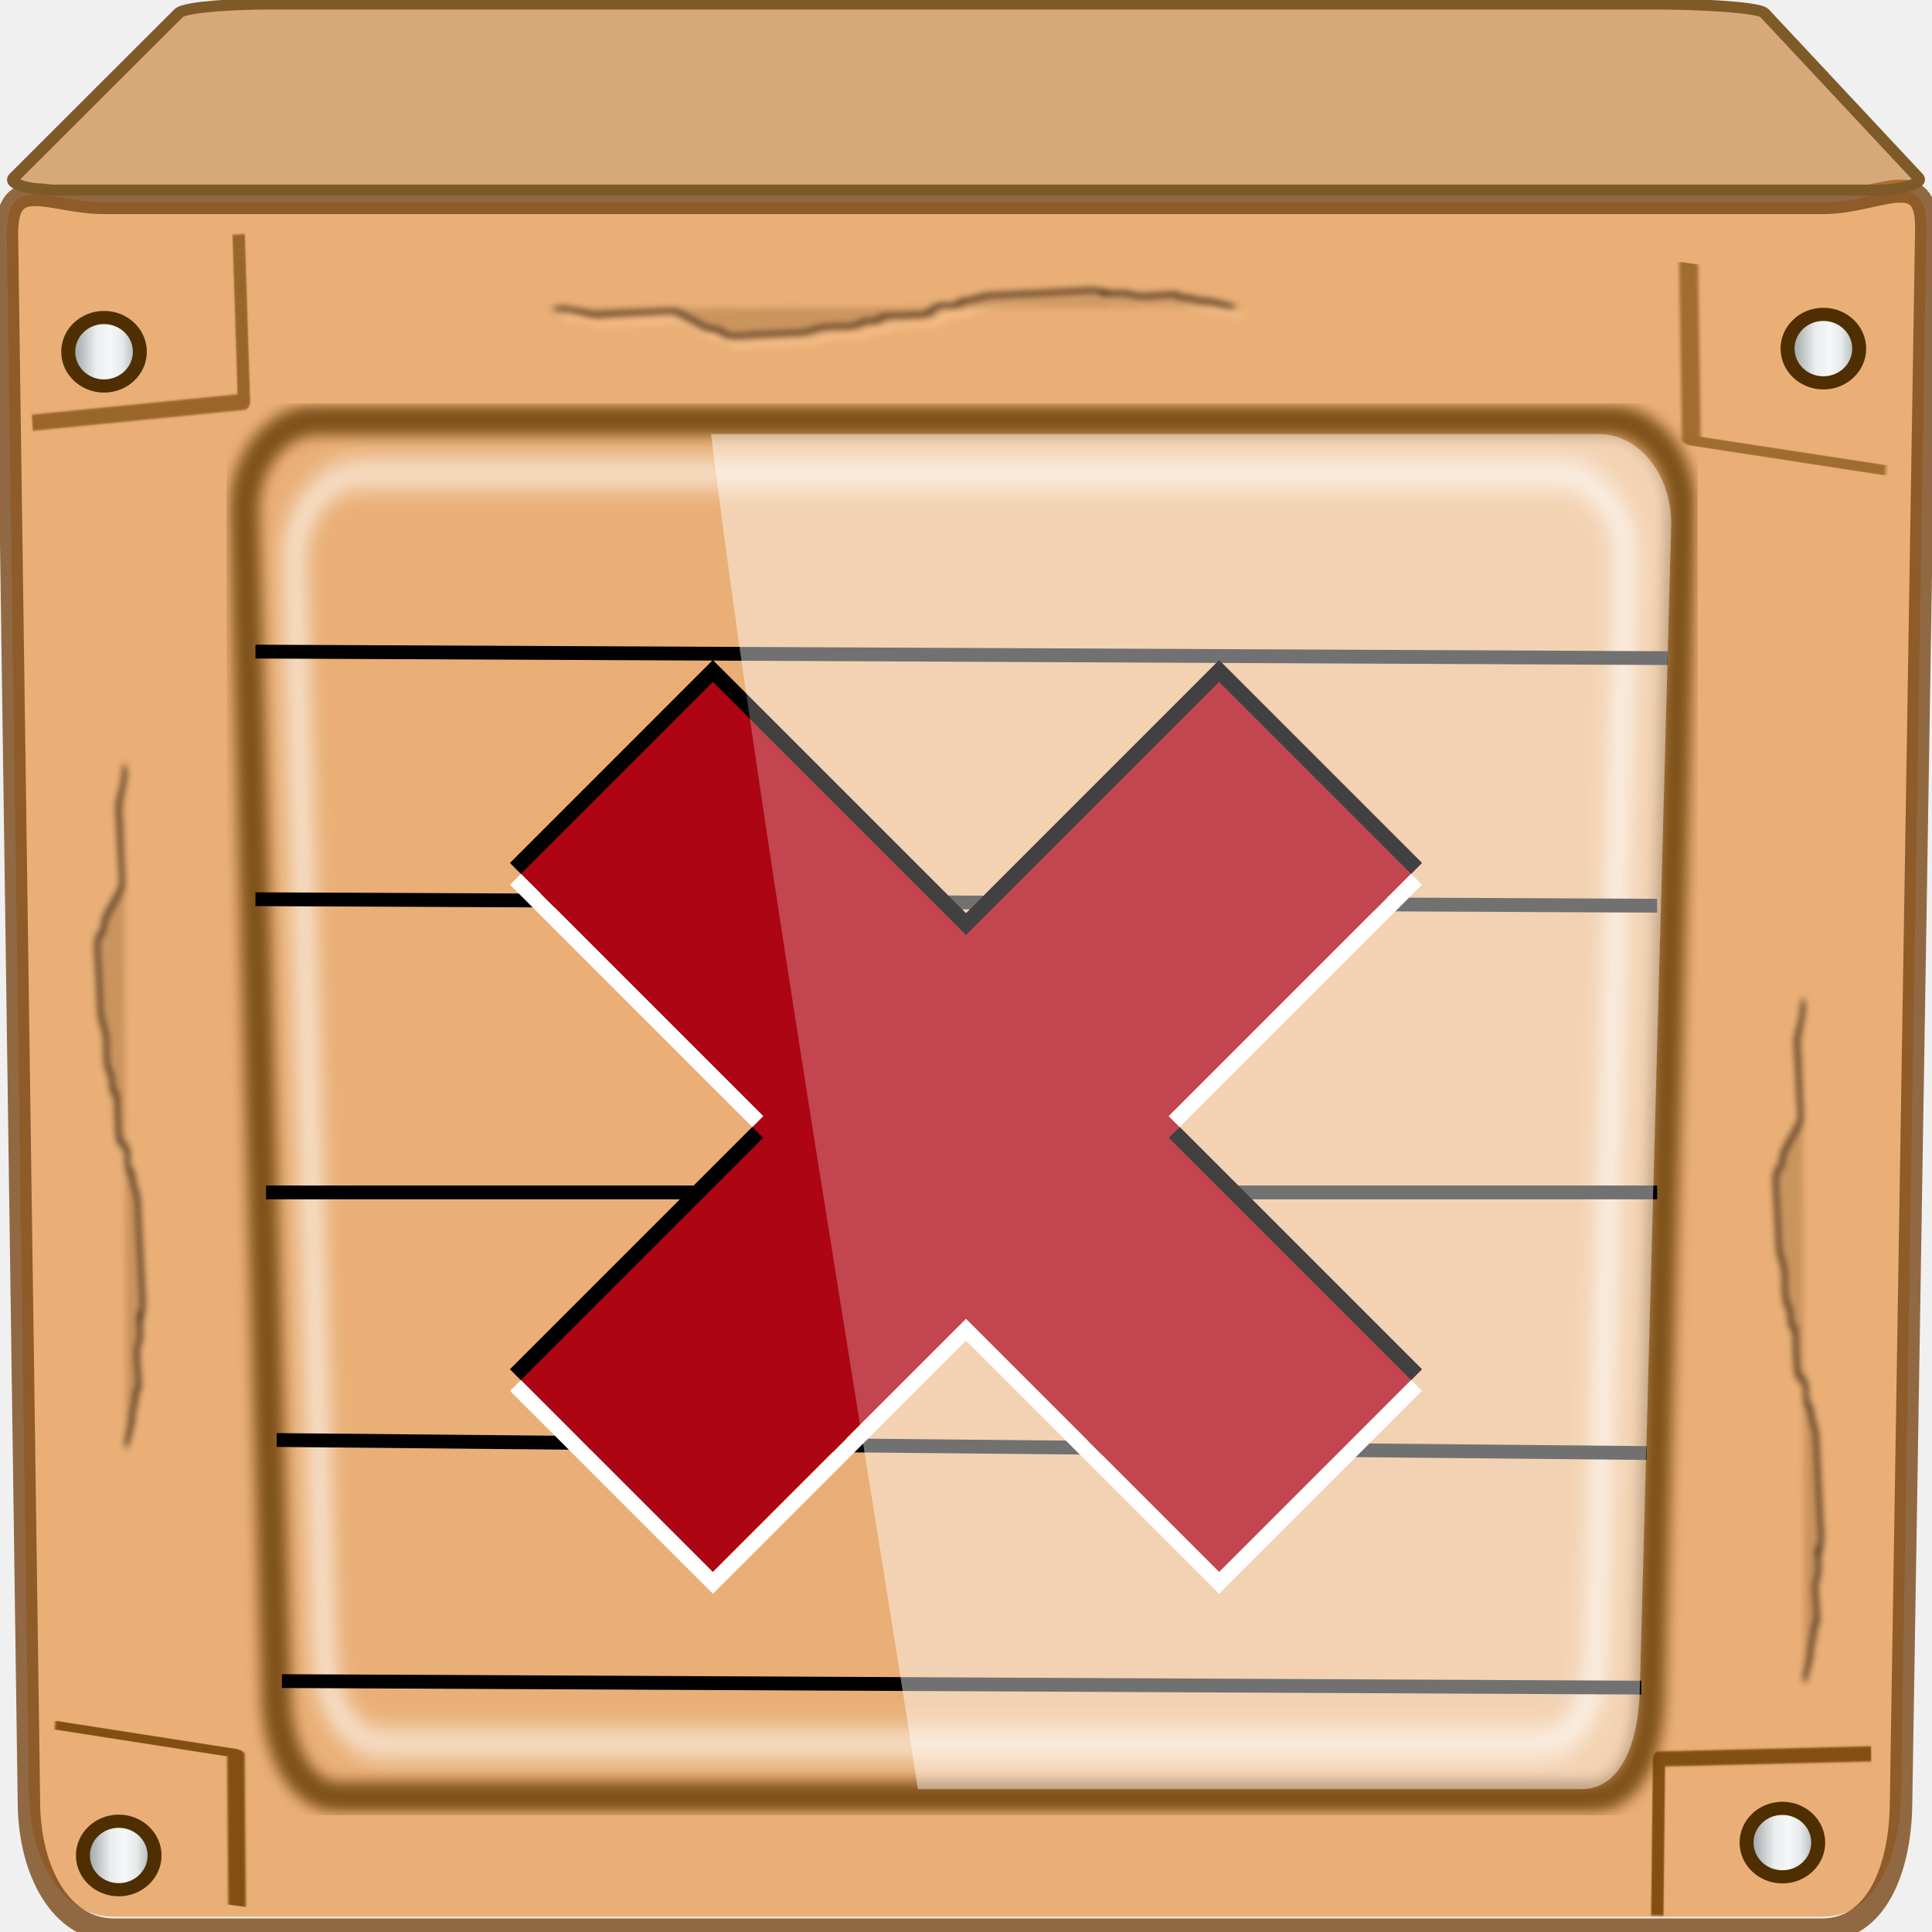
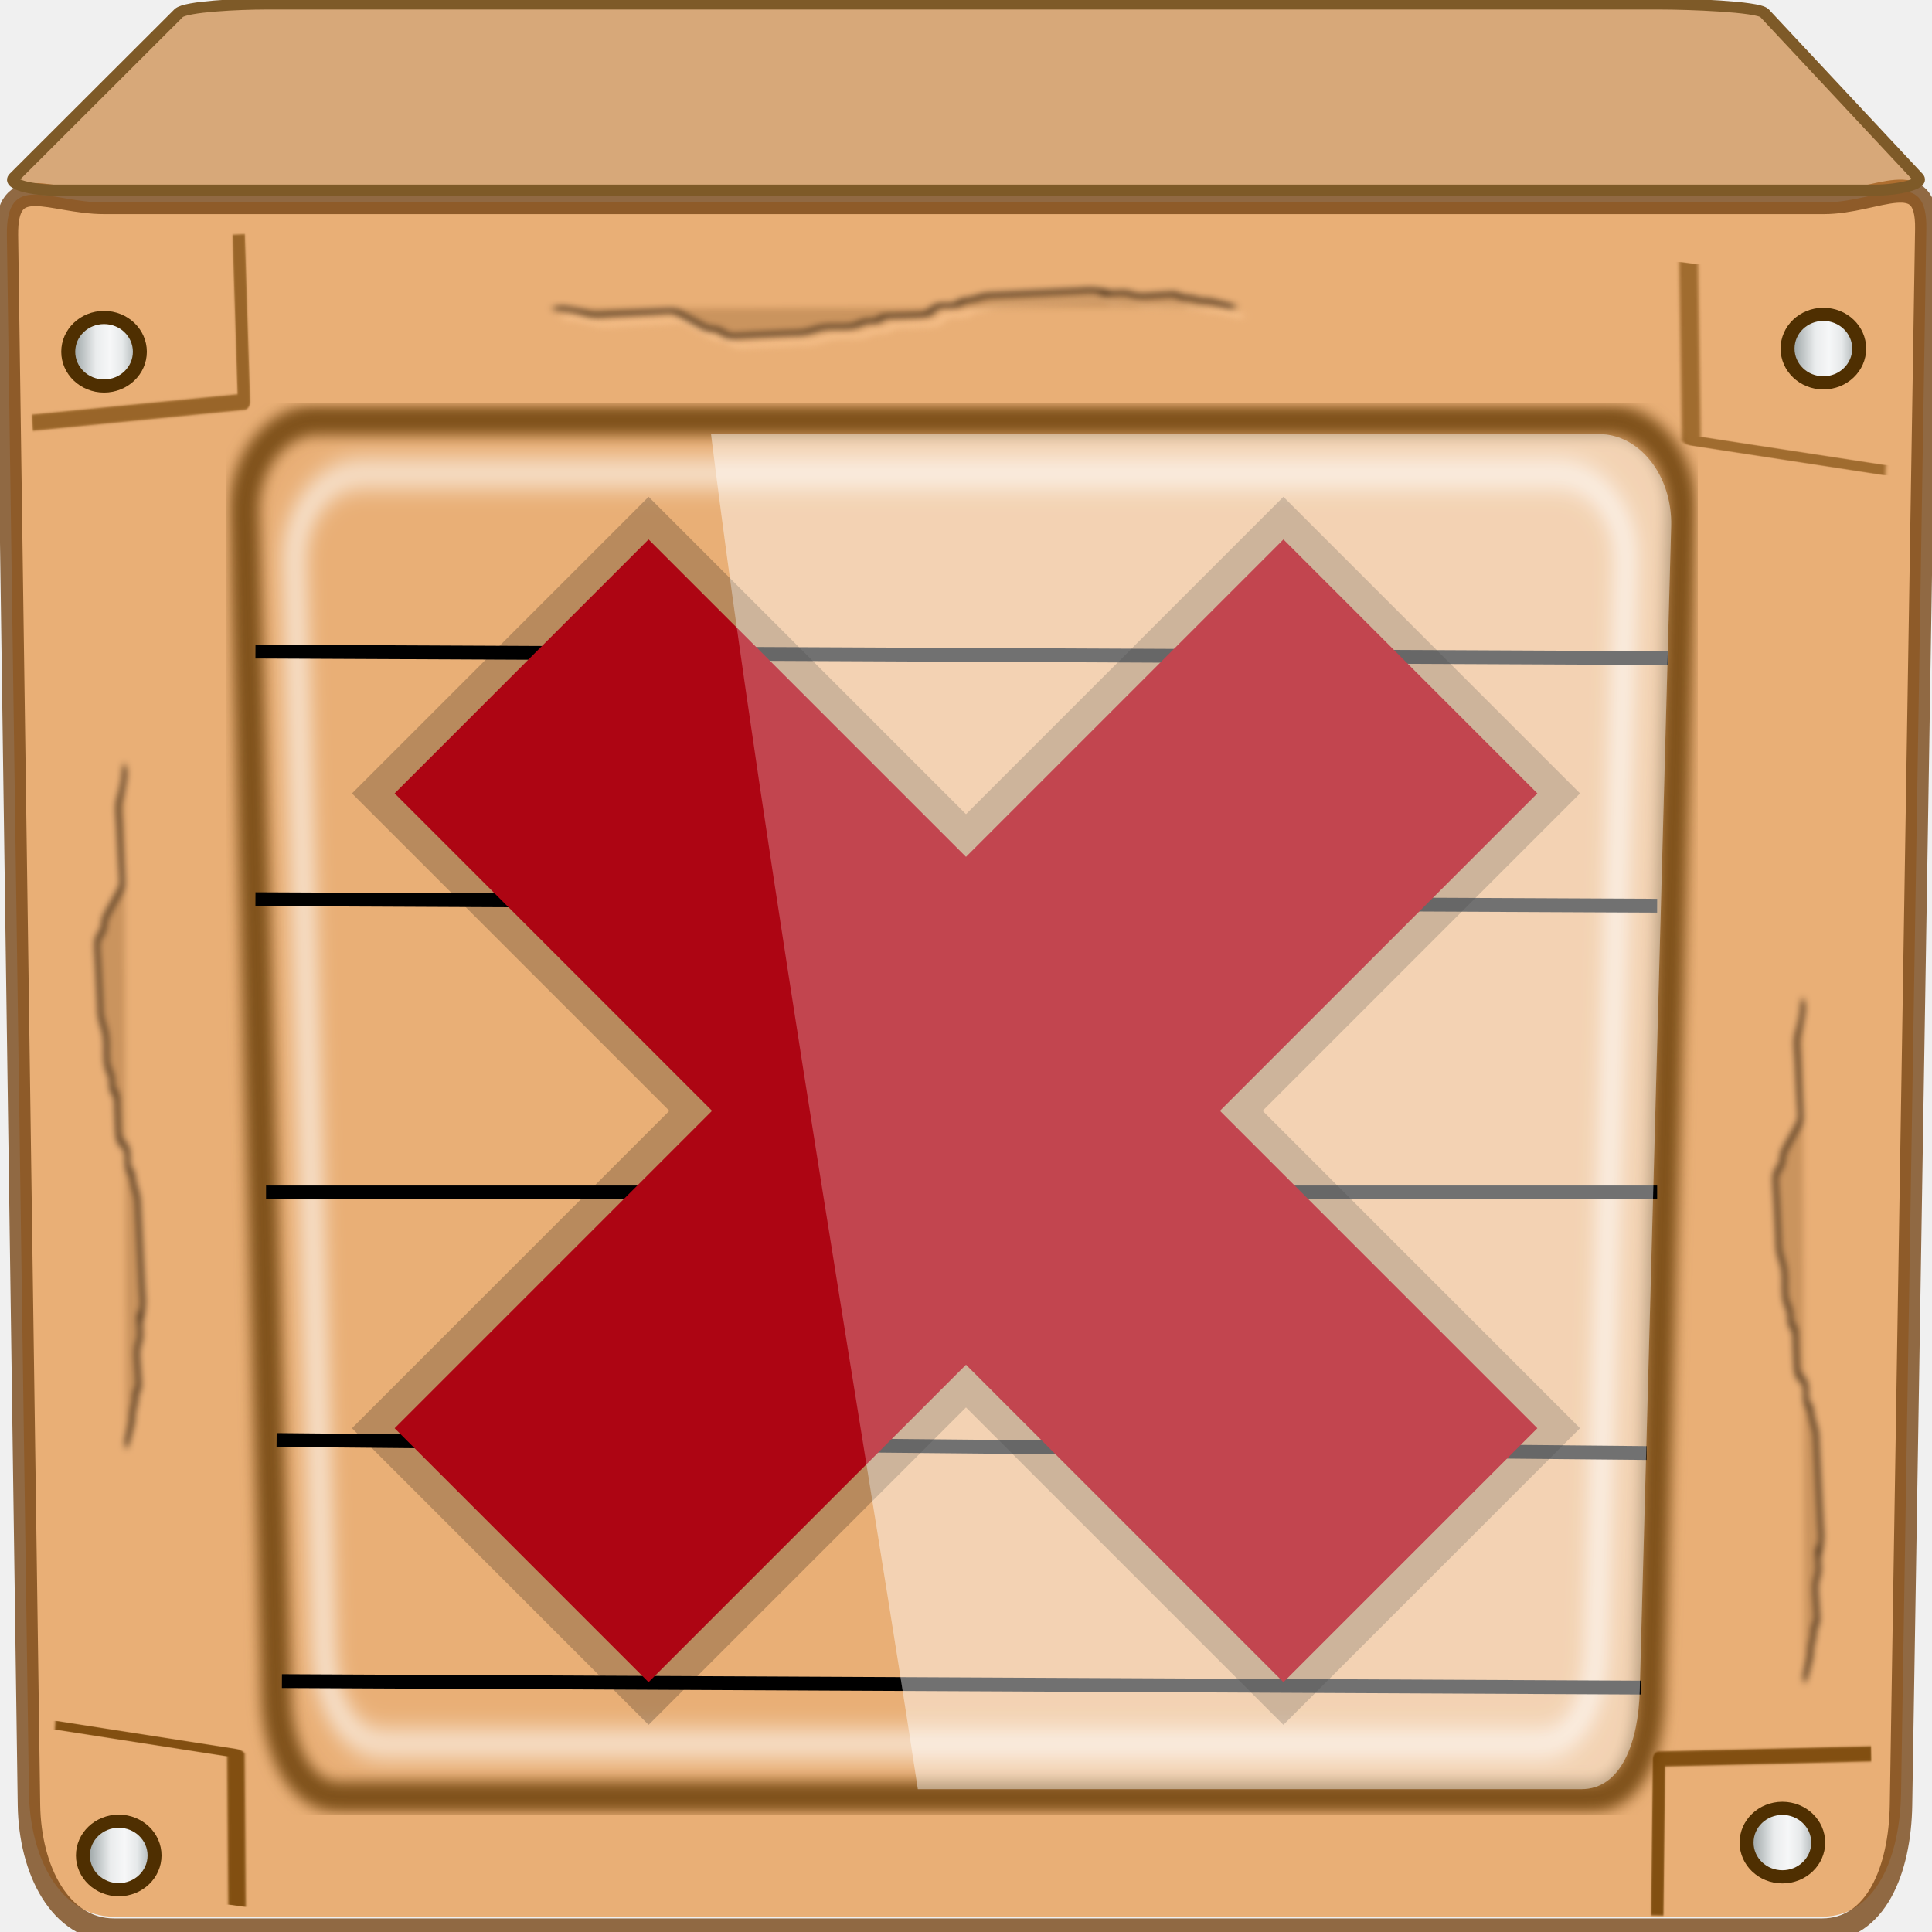
<svg xmlns="http://www.w3.org/2000/svg" xmlns:xlink="http://www.w3.org/1999/xlink" width="96" height="96" viewBox="0 0 96 96" version="1.1" id="svg1072">
  <defs id="defs1066">
    <filter style="color-interpolation-filters:sRGB" id="filter18944">
      <feGaussianBlur id="feGaussianBlur18946" stdDeviation="0.236" />
    </filter>
    <filter style="color-interpolation-filters:sRGB" id="filter18574">
      <feGaussianBlur id="feGaussianBlur18576" stdDeviation="2.781" />
    </filter>
    <filter style="color-interpolation-filters:sRGB" height="1.033" y="-0.017" width="1.395" x="-0.197" id="filter18821">
      <feGaussianBlur id="feGaussianBlur18823" stdDeviation="0.962" />
    </filter>
    <linearGradient id="linearGradient4672">
      <stop style="stop-color:#727e7f;stop-opacity:1" offset="0" id="stop4668" />
      <stop id="stop4680" offset="0.404" style="stop-color:#eaeced;stop-opacity:1" />
      <stop id="stop4676" offset="0.568" style="stop-color:#f6f7f8;stop-opacity:1" />
      <stop style="stop-color:#e6e9ea;stop-opacity:1" offset="0.714" id="stop4678" />
      <stop style="stop-color:#828b8c;stop-opacity:1" offset="1" id="stop4670" />
    </linearGradient>
    <linearGradient xlink:href="#linearGradient4672" id="linearGradient6970" gradientUnits="userSpaceOnUse" x1="9.514" y1="28.111" x2="16.1" y2="28.111" />
    <filter style="color-interpolation-filters:sRGB" id="filter898" x="-0.012" width="1.023" y="-0.012" height="1.025">
      <feGaussianBlur stdDeviation="0.296" id="feGaussianBlur900" />
    </filter>
    <linearGradient xlink:href="#linearGradient4672" id="linearGradient908" x1="10.226" y1="57.293" x2="13.857" y2="57.293" gradientUnits="userSpaceOnUse" />
    <linearGradient xlink:href="#linearGradient4672" id="linearGradient910" x1="80.782" y1="56.714" x2="84.413" y2="56.714" gradientUnits="userSpaceOnUse" />
    <linearGradient xlink:href="#linearGradient4672" id="linearGradient912" x1="82.52" y1="-10.46" x2="86.15" y2="-10.46" gradientUnits="userSpaceOnUse" />
    <linearGradient xlink:href="#linearGradient4672" id="linearGradient914" x1="9.602" y1="-10.319" x2="13.233" y2="-10.319" gradientUnits="userSpaceOnUse" />
    <linearGradient x1="27" y1="48" x2="69" y2="48" id="linearGradient3089-5-9-6-2" xlink:href="#linearGradient3669" gradientUnits="userSpaceOnUse" gradientTransform="rotate(-90,48,48)" />
    <linearGradient id="linearGradient3669">
      <stop id="stop3671" style="stop-color:#ad4405;stop-opacity:1" offset="0" />
      <stop id="stop3673" style="stop-color:#e28416;stop-opacity:1" offset="1" />
    </linearGradient>
  </defs>
  <g id="layer1" transform="translate(0,-1026.52)">
    <g transform="matrix(1.171641,0,0,1.105119,-8.207838,1055.402)" id="g5231">
      <path style="display:inline;fill:#e9af76;fill-opacity:1;stroke:none;stroke-width:1.182" d="M 94.533 9.498 C 93.571 9.456 92.131 10.061 90.625 10.061 L 5.174 10.061 C 2.497 10.061 0.296 8.47 0.342 11.682 L 1.438 89.08 C 1.483 92.292 2.988 95.242 5.664 95.242 L 90.537 95.242 C 93.214 95.242 94.411 92.292 94.463 89.08 L 95.719 11.359 C 95.741 9.954 95.282 9.531 94.533 9.498 z M 5.273 15.621 A 1.979 1.702 0 0 1 7.252 17.322 A 1.979 1.702 0 0 1 5.273 19.025 A 1.979 1.702 0 0 1 3.295 17.322 A 1.979 1.702 0 0 1 5.273 15.621 z M 90.602 15.621 A 1.78 1.702 0 0 1 92.383 17.322 A 1.78 1.702 0 0 1 90.602 19.025 A 1.78 1.702 0 0 1 88.822 17.322 A 1.78 1.702 0 0 1 90.602 15.621 z M 88.566 89.857 A 1.78 1.702 0 0 1 90.346 91.559 A 1.78 1.702 0 0 1 88.566 93.26 A 1.78 1.702 0 0 1 86.787 91.559 A 1.78 1.702 0 0 1 88.566 89.857 z M 5.988 90.357 A 1.879 1.702 0 0 1 7.867 92.061 A 1.879 1.702 0 0 1 5.988 93.762 A 1.879 1.702 0 0 1 4.109 92.061 A 1.879 1.702 0 0 1 5.988 90.357 z " transform="matrix(0.8535041,0,0,0.9048801,7.005424,-26.13547)" id="path18630" />
      <path id="path18476" d="m 11.422,-10.828 h 72.931 c 2.284,0 4.392,-1.606 4.348,1.091 L 87.628,55.513 c -0.044,2.697 -1.066,5.173 -3.35,5.173 H 11.842 c -2.284,0 -3.569,-2.477 -3.608,-5.173 L 7.299,-9.468 C 7.26,-12.165 9.138,-10.828 11.422,-10.828 Z" style="display:inline;opacity:0.789;fill:none;stroke:#764514;stroke-width:0.953;stroke-linecap:round;stroke-linejoin:bevel;stroke-miterlimit:4;stroke-dasharray:none;stroke-opacity:1" transform="matrix(1,0,0,1.086037,4.2329356e-8,-5.265576)" />
      <path id="path19000" d="m 13.344,722.334 1.291,30.983 -51.638,3.873 v 0" style="opacity:0.598;fill:none;stroke:#703f00;stroke-width:3;stroke-linecap:butt;stroke-linejoin:round;stroke-miterlimit:4;stroke-dasharray:none;stroke-opacity:1;filter:url(#filter18944)" transform="matrix(-0.01762788,0.1506865,-0.2652639,-0.04955663,278.8214,28.79744)" />
      <path transform="matrix(0.1638759,0,0,0.2137178,4.02552,-164.5127)" id="path18566" d="M 111.902,747.137 H 421.437 c 9.695,0 17.836,8.121 17.5,18.194 l -7.656,229.705 c -0.336,10.074 -4.524,19.332 -14.219,19.332 H 117.37 c -9.695,0 -14.977,-9.258 -15.313,-19.332 L 94.401,765.332 c -0.336,-10.074 7.805,-18.194 17.5,-18.194 z" style="display:inline;fill:none;stroke:#ffffff;stroke-width:3.812;stroke-linecap:round;stroke-linejoin:round;stroke-miterlimit:4;stroke-dasharray:none;stroke-opacity:1;filter:url(#filter18574)" />
      <path style="opacity:0.852;fill:none;stroke:#703f00;stroke-width:3;stroke-linecap:butt;stroke-linejoin:round;stroke-miterlimit:4;stroke-dasharray:none;stroke-opacity:1;filter:url(#filter18944)" d="m 13.344,722.334 1.291,30.983 -51.638,3.873 v 0" id="path18994" transform="matrix(0.01753745,-0.129274,0.2466521,0.04624393,-169.0549,19.7553)" />
      <path style="display:inline;opacity:0.77;fill:none;stroke:#603600;stroke-width:1.265;stroke-linecap:round;stroke-linejoin:round;stroke-miterlimit:4;stroke-dasharray:none;stroke-opacity:1;filter:url(#filter898)" d="m 20.143,-1.829 h 55.076 c 1.725,0 3.174,1.733 3.114,3.882 L 76.971,51.061 c -0.06,2.149 -0.805,4.124 -2.53,4.124 H 21.116 c -1.725,0 -2.665,-1.975 -2.725,-4.124 L 17.029,2.052 c -0.06,-2.149 1.389,-3.882 3.114,-3.882 z" id="path18568" transform="matrix(0.9944401,0,0,1.086037,0.4355375,-5.265576)" />
      <path d="M 18.961,50.383 76.613,50.653 M 18.736,40.402 76.837,40.941 M 18.288,30.151 h 58.998 v 0 m -59.447,-12.139 59.447,0.27 v 0 M 17.839,7.761 77.734,8.031" style="display:inline;fill:none;stroke:#000000;stroke-width:0.572;stroke-linecap:butt;stroke-linejoin:round;stroke-miterlimit:4;stroke-dasharray:none;stroke-opacity:1" transform="matrix(1,0,0,1.086037,4.2329356e-8,-5.265576)" id="path18608" />
      <path style="opacity:0.656;fill:none;stroke:#703f00;stroke-width:3;stroke-linecap:butt;stroke-linejoin:round;stroke-miterlimit:4;stroke-dasharray:none;stroke-opacity:1;filter:url(#filter18944)" d="m 13.344,722.334 1.291,30.983 -51.638,3.873 v 0" id="path18938" transform="matrix(0.1737688,0,0,0.242858,14.80882,-191.0182)" />
      <path id="path18956" d="m 13.344,722.334 1.291,30.983 -51.638,3.873 v 0" style="opacity:0.852;fill:none;stroke:#703f00;stroke-width:3;stroke-linecap:butt;stroke-linejoin:round;stroke-miterlimit:4;stroke-dasharray:none;stroke-opacity:1;filter:url(#filter18944)" transform="matrix(-0.1735062,-0.01247067,0.00954886,-0.2265966,72.7095,223.838)" />
      <ellipse cy="56.714" cx="82.597" id="path18738" style="fill:url(#linearGradient910);stroke:#4f2f01;stroke-width:0.592;stroke-linejoin:round;stroke-miterlimit:4;stroke-dasharray:none;stroke-opacity:1;fill-opacity:1.0" rx="1.519" ry="1.54" />
      <ellipse cy="-10.46" cx="84.335" style="fill:url(#linearGradient912);stroke:#4f2f01;stroke-width:0.592;stroke-linejoin:round;stroke-miterlimit:4;stroke-dasharray:none;stroke-opacity:1;fill-opacity:1.0" id="path18744" rx="1.519" ry="1.54" />
      <path transform="matrix(0.02387412,0.1387513,-0.2051369,0.01079218,185.7736,-51.10257)" id="path18807" d="m 232.714,641.51 c -0.861,1.721 -1.721,3.443 -2.582,5.164 0,0.43 0.136,0.883 0,1.291 -0.304,0.913 -0.987,1.669 -1.291,2.582 -0.136,0.408 0.192,0.906 0,1.291 -0.272,0.544 -1.019,0.747 -1.291,1.291 -0.192,0.385 0,0.861 0,1.291 0,0.43 0,0.861 0,1.291 0,1.721 0.283,3.466 0,5.164 -0.158,0.949 -1.102,1.638 -1.291,2.582 0,9.848 0.577,-1.018 -1.291,6.455 -0.209,0.835 0,1.721 0,2.582 0,2.582 0,5.164 0,7.746 0,2.582 0,5.164 0,7.746 0,0.861 0,1.721 0,2.582 0,0.43 -0.104,0.873 0,1.291 0.33,1.32 0.961,2.553 1.291,3.873 0.104,0.417 -0.192,0.906 0,1.291 0.272,0.544 1.099,0.714 1.291,1.291 0.272,0.816 0,1.721 0,2.582 0,0.43 -0.192,0.906 0,1.291 0.544,1.089 2.038,1.493 2.582,2.582 0.192,0.384 0,7.203 0,7.746 0,0.43 -0.192,0.906 0,1.291 0.272,0.544 1.019,0.747 1.291,1.291 0.385,0.77 -0.272,1.765 0,2.582 0.304,0.913 1.102,1.638 1.291,2.582 0.422,2.11 -0.422,4.345 0,6.455 0.267,1.334 1.024,2.539 1.291,3.873 0.169,0.844 0,1.721 0,2.582 0,2.582 0,5.164 0,7.746 0,0.675 0.17,4.824 0,5.164 -0.544,1.089 -2.038,1.493 -2.582,2.582 -0.192,0.385 0.192,0.906 0,1.291 -0.345,0.689 -3.193,3.193 -3.873,3.873 -0.43,0.43 -0.861,0.861 -1.291,1.291 -0.43,0.43 -1.019,0.747 -1.291,1.291 -0.145,0.289 0,4.857 0,5.164 0,2.582 0,5.164 0,7.746 0,1.291 0.253,2.607 0,3.873 -0.189,0.944 -0.934,1.689 -1.291,2.582 -1.427,3.568 -1.291,2.738 -1.291,5.164" style="fill:none;stroke:#fdc995;stroke-width:1px;stroke-linecap:butt;stroke-linejoin:miter;stroke-opacity:1;filter:url(#filter18821)" />
      <path transform="matrix(0.02387412,0.1387513,-0.2051369,0.01079218,185.3058,-52.09443)" style="fill:#653a10;stroke:#130900;stroke-width:1px;stroke-linecap:butt;stroke-linejoin:miter;stroke-opacity:1;filter:url(#filter18821);fill-opacity:0.233" d="m 236.714,641.51 c -0.861,1.721 -1.721,3.443 -2.582,5.164 0,0.43 0.136,0.883 0,1.291 -0.304,0.913 -0.987,1.669 -1.291,2.582 -0.136,0.408 0.192,0.906 0,1.291 -0.272,0.544 -1.019,0.747 -1.291,1.291 -0.192,0.385 0,0.861 0,1.291 0,0.43 0,0.861 0,1.291 0,1.721 0.283,3.466 0,5.164 -0.158,0.949 -1.102,1.638 -1.291,2.582 0,9.848 0.577,-1.018 -1.291,6.455 -0.209,0.835 0,1.721 0,2.582 0,2.582 0,5.164 0,7.746 0,2.582 0,5.164 0,7.746 0,0.861 0,1.721 0,2.582 0,0.43 -0.104,0.873 0,1.291 0.33,1.32 0.961,2.553 1.291,3.873 0.104,0.417 -0.192,0.906 0,1.291 0.272,0.544 1.099,0.714 1.291,1.291 0.272,0.816 0,1.721 0,2.582 0,0.43 -0.192,0.906 0,1.291 0.544,1.089 2.038,1.493 2.582,2.582 0.192,0.384 0,7.203 0,7.746 0,0.43 -0.192,0.906 0,1.291 0.272,0.544 1.019,0.747 1.291,1.291 0.385,0.77 -0.272,1.765 0,2.582 0.304,0.913 1.102,1.638 1.291,2.582 0.422,2.11 -0.422,4.345 0,6.455 0.267,1.334 1.024,2.539 1.291,3.873 0.169,0.844 0,1.721 0,2.582 0,2.582 0,5.164 0,7.746 0,0.675 0.17,4.824 0,5.164 -0.544,1.089 -2.038,1.493 -2.582,2.582 -0.192,0.385 0.192,0.906 0,1.291 -0.345,0.689 -3.193,3.193 -3.873,3.873 -0.43,0.43 -0.861,0.861 -1.291,1.291 -0.43,0.43 -1.019,0.747 -1.291,1.291 -0.145,0.289 0,4.857 0,5.164 0,2.582 0,5.164 0,7.746 0,1.291 0.253,2.607 0,3.873 -0.189,0.944 -0.934,1.689 -1.291,2.582 -1.427,3.568 -1.291,2.738 -1.291,5.164" id="path18825" />
      <path style="display:inline;fill:#c37120;fill-opacity:0.573;stroke:#7e5a28;stroke-width:0.498;stroke-miterlimit:4;stroke-dasharray:none;stroke-opacity:1" d="m 18.215,-25.954 h 59.293 c 1.006,0 4.063,0.107 4.329,0.409 l 6.519,7.392 c 0.266,0.301 -0.857,0.568 -1.862,0.568 H 9.368 c -1.006,0 -2.055,-0.264 -1.768,-0.568 l 6.983,-7.392 c 0.287,-0.304 2.627,-0.409 3.632,-0.409 z" id="rect17952" />
      <path id="path4736" d="m 201.647,739.675 h 226.129 c 10.127,0 18.631,8.6 18.281,19.268 l -7.998,243.262 c -0.351,10.668 -4.726,20.472 -14.853,20.472 H 254.291 C 243.589,964.135 214.634,825.854 201.647,739.675 Z" style="display:inline;fill:#ffffff;fill-opacity:0.254;stroke:none;stroke-width:4.009;stroke-linecap:round;stroke-linejoin:round;stroke-miterlimit:4;stroke-dasharray:none;stroke-opacity:1" transform="matrix(0.1665973,0,0,0.2152922,3.567024,-165.8619)" />
-       <g style="display:inline" transform="matrix(1.052757,0,0,1.116127,-2.558709,-23.26017)" id="layer4-7">
+       <g style="display:inline" transform="matrix(1.319276,0,0,1.398689,-15.35164,-35.47658)" id="layer4-7">
        <g id="g873" transform="matrix(0.8746486,0,0,0.8746486,6.016868,0.4044173)">
+           <path style="color:#000000;font-style:normal;font-variant:normal;font-weight:normal;font-stretch:normal;font-size:medium;line-height:normal;font-family:sans-serif;font-variant-ligatures:normal;font-variant-position:normal;font-variant-caps:normal;font-variant-numeric:normal;font-variant-alternates:normal;font-feature-settings:normal;text-indent:0;text-align:start;text-decoration:none;text-decoration-line:none;text-decoration-style:solid;text-decoration-color:#000000;letter-spacing:normal;word-spacing:normal;text-transform:none;writing-mode:lr-tb;direction:ltr;text-orientation:mixed;dominant-baseline:auto;baseline-shift:baseline;text-anchor:start;white-space:normal;shape-padding:0;clip-rule:nonzero;display:inline;overflow:visible;visibility:visible;opacity:1;isolation:auto;mix-blend-mode:normal;color-interpolation:sRGB;color-interpolation-filters:linearRGB;solid-color:#000000;solid-opacity:1;vector-effect:none;fill:#000000;fill-opacity:0.211;fill-rule:nonzero;stroke:none;stroke-width:2.219;stroke-linecap:butt;stroke-linejoin:miter;stroke-miterlimit:4;stroke-dasharray:none;stroke-dashoffset:0;stroke-opacity:1;color-rendering:auto;image-rendering:auto;shape-rendering:auto;text-rendering:auto;enable-background:accumulate" d="M 36.334,25.432 C 32.7,29.066 29.066,32.7 25.432,36.334 29.32,40.223 33.209,44.111 37.098,48 c -3.889,3.889 -7.777,7.777 -11.666,11.666 3.632,3.636 7.269,7.268 10.902,10.902 C 40.223,66.68 44.111,62.791 48,58.902 51.889,62.791 55.777,66.68 59.666,70.568 63.3,66.934 66.934,63.3 70.568,59.666 66.68,55.777 62.791,51.889 58.902,48 62.791,44.111 66.68,40.223 70.568,36.334 66.934,32.7 63.3,29.066 59.666,25.432 55.777,29.32 51.889,33.209 48,37.098 44.111,33.209 40.223,29.32 36.334,25.432 Z m 0,3.137 C 40.223,32.458 44.111,36.347 48,40.236 c 3.889,-3.889 7.779,-7.777 11.668,-11.666 2.587,2.587 5.174,5.174 7.762,7.762 C 63.541,40.221 59.652,44.111 55.764,48 c 3.889,3.889 7.777,7.779 11.666,11.668 -2.587,2.587 -5.174,5.174 -7.762,7.762 C 55.779,63.541 51.889,59.652 48,55.764 44.111,59.653 40.223,63.542 36.334,67.432 33.746,64.844 31.158,62.256 28.57,59.668 32.459,55.779 36.348,51.889 40.236,48 36.348,44.111 32.459,40.221 28.57,36.332 31.158,33.744 33.746,31.156 36.334,28.568 Z" id="path874" />
          <path style="display:inline;fill:#ad0513;fill-opacity:1;stroke:none" id="path2929" d="M 27,59.667 36.333,69 48,57.333 59.667,69 69,59.667 57.333,48 69,36.333 59.667,27 48,38.667 36.333,27 27,36.333 38.667,48 Z" />
-           <path style="display:inline;opacity:1;fill:#ffffff;fill-opacity:1;stroke:none" id="path3877" d="m 27.5,36.844 -0.5,0.5 11.156,11.156 0.5,-0.5 z m 41,0 L 57.344,48 l 0.5,0.5 L 69,37.344 Z M 48,57.344 36.344,69 27.5,60.156 27,60.656 36.344,70 48,58.344 59.656,70 69,60.656 68.5,60.156 59.656,69 Z" />
-           <path style="display:inline;opacity:1;fill:#000000;fill-opacity:1;stroke:none" id="path3886" d="M 36.344,27 27,36.344 l 0.5,0.5 L 36.344,28 48,39.656 59.656,28 68.5,36.844 69,36.344 59.656,27 48,38.656 Z M 38.156,48.5 27,59.656 l 0.5,0.5 L 38.656,49 Z m 19.688,0 -0.5,0.5 11.156,11.156 0.5,-0.5 z" />
        </g>
      </g>
      <path style="display:inline;fill:#ffffff;fill-opacity:0.254;stroke:none;stroke-width:4.009;stroke-linecap:round;stroke-linejoin:round;stroke-miterlimit:4;stroke-dasharray:none;stroke-opacity:1" d="m 201.647,739.675 h 226.129 c 10.127,0 18.631,8.6 18.281,19.268 l -7.998,243.262 c -0.351,10.668 -4.726,20.472 -14.853,20.472 H 254.291 C 243.589,964.135 214.634,825.854 201.647,739.675 Z" id="path4894" transform="matrix(0.1665973,0,0,0.2152922,3.567024,-165.8619)" />
      <g transform="translate(-0.00443495,0.4017736)" id="g4925">
        <g id="g4923">
          <g id="g4909" style="stroke:#076c96;stroke-opacity:1;stroke-width:0.176;stroke-miterlimit:4;stroke-dasharray:none">
            <g id="g4907" style="stroke:#076c96;stroke-opacity:1;stroke-width:0.176;stroke-miterlimit:4;stroke-dasharray:none">
              <g id="g894">
                <g id="g900" />
              </g>
            </g>
          </g>
          <g id="g4921" />
        </g>
      </g>
      <ellipse ry="1.54" rx="1.519" style="fill:url(#linearGradient908);stroke:#4f2f01;stroke-width:0.592;stroke-linejoin:round;stroke-miterlimit:4;stroke-dasharray:none;stroke-opacity:1;fill-opacity:1.0" id="ellipse969" cx="12.041" cy="57.293" />
      <ellipse cy="-10.319" cx="11.418" id="ellipse971" style="fill:url(#linearGradient914);stroke:#4f2f01;stroke-width:0.592;stroke-linejoin:round;stroke-miterlimit:4;stroke-dasharray:none;stroke-opacity:1;fill-opacity:1.0" rx="1.519" ry="1.54" />
      <path id="path876" d="m 236.714,641.51 c -0.861,1.721 -1.721,3.443 -2.582,5.164 0,0.43 0.136,0.883 0,1.291 -0.304,0.913 -0.987,1.669 -1.291,2.582 -0.136,0.408 0.192,0.906 0,1.291 -0.272,0.544 -1.019,0.747 -1.291,1.291 -0.192,0.385 0,0.861 0,1.291 0,0.43 0,0.861 0,1.291 0,1.721 0.283,3.466 0,5.164 -0.158,0.949 -1.102,1.638 -1.291,2.582 0,9.848 0.577,-1.018 -1.291,6.455 -0.209,0.835 0,1.721 0,2.582 0,2.582 0,5.164 0,7.746 0,2.582 0,5.164 0,7.746 0,0.861 0,1.721 0,2.582 0,0.43 -0.104,0.873 0,1.291 0.33,1.32 0.961,2.553 1.291,3.873 0.104,0.417 -0.192,0.906 0,1.291 0.272,0.544 1.099,0.714 1.291,1.291 0.272,0.816 0,1.721 0,2.582 0,0.43 -0.192,0.906 0,1.291 0.544,1.089 2.038,1.493 2.582,2.582 0.192,0.384 0,7.203 0,7.746 0,0.43 -0.192,0.906 0,1.291 0.272,0.544 1.019,0.747 1.291,1.291 0.385,0.77 -0.272,1.765 0,2.582 0.304,0.913 1.102,1.638 1.291,2.582 0.422,2.11 -0.422,4.345 0,6.455 0.267,1.334 1.024,2.539 1.291,3.873 0.169,0.844 0,1.721 0,2.582 0,2.582 0,5.164 0,7.746 0,0.675 0.17,4.824 0,5.164 -0.544,1.089 -2.038,1.493 -2.582,2.582 -0.192,0.385 0.192,0.906 0,1.291 -0.345,0.689 -3.193,3.193 -3.873,3.873 -0.43,0.43 -0.861,0.861 -1.291,1.291 -0.43,0.43 -1.019,0.747 -1.291,1.291 -0.145,0.289 0,4.857 0,5.164 0,2.582 0,5.164 0,7.746 0,1.291 0.253,2.607 0,3.873 -0.189,0.944 -0.934,1.689 -1.291,2.582 -1.427,3.568 -1.291,2.738 -1.291,5.164" style="fill:#653a10;fill-opacity:0.233;stroke:#130900;stroke-width:1px;stroke-linecap:butt;stroke-linejoin:miter;stroke-opacity:1;filter:url(#filter18821)" transform="matrix(-0.1308735,0.0253112,-0.01017944,-0.2174849,49.85521,172.4202)" />
      <path transform="matrix(-0.1308735,0.0253112,-0.01017944,-0.2174849,121.0354,182.9558)" style="fill:#653a10;fill-opacity:0.233;stroke:#130900;stroke-width:1px;stroke-linecap:butt;stroke-linejoin:miter;stroke-opacity:1;filter:url(#filter18821)" d="m 236.714,641.51 c -0.861,1.721 -1.721,3.443 -2.582,5.164 0,0.43 0.136,0.883 0,1.291 -0.304,0.913 -0.987,1.669 -1.291,2.582 -0.136,0.408 0.192,0.906 0,1.291 -0.272,0.544 -1.019,0.747 -1.291,1.291 -0.192,0.385 0,0.861 0,1.291 0,0.43 0,0.861 0,1.291 0,1.721 0.283,3.466 0,5.164 -0.158,0.949 -1.102,1.638 -1.291,2.582 0,9.848 0.577,-1.018 -1.291,6.455 -0.209,0.835 0,1.721 0,2.582 0,2.582 0,5.164 0,7.746 0,2.582 0,5.164 0,7.746 0,0.861 0,1.721 0,2.582 0,0.43 -0.104,0.873 0,1.291 0.33,1.32 0.961,2.553 1.291,3.873 0.104,0.417 -0.192,0.906 0,1.291 0.272,0.544 1.099,0.714 1.291,1.291 0.272,0.816 0,1.721 0,2.582 0,0.43 -0.192,0.906 0,1.291 0.544,1.089 2.038,1.493 2.582,2.582 0.192,0.384 0,7.203 0,7.746 0,0.43 -0.192,0.906 0,1.291 0.272,0.544 1.019,0.747 1.291,1.291 0.385,0.77 -0.272,1.765 0,2.582 0.304,0.913 1.102,1.638 1.291,2.582 0.422,2.11 -0.422,4.345 0,6.455 0.267,1.334 1.024,2.539 1.291,3.873 0.169,0.844 0,1.721 0,2.582 0,2.582 0,5.164 0,7.746 0,0.675 0.17,4.824 0,5.164 -0.544,1.089 -2.038,1.493 -2.582,2.582 -0.192,0.385 0.192,0.906 0,1.291 -0.345,0.689 -3.193,3.193 -3.873,3.873 -0.43,0.43 -0.861,0.861 -1.291,1.291 -0.43,0.43 -1.019,0.747 -1.291,1.291 -0.145,0.289 0,4.857 0,5.164 0,2.582 0,5.164 0,7.746 0,1.291 0.253,2.607 0,3.873 -0.189,0.944 -0.934,1.689 -1.291,2.582 -1.427,3.568 -1.291,2.738 -1.291,5.164" id="path878" />
    </g>
  </g>
</svg>
